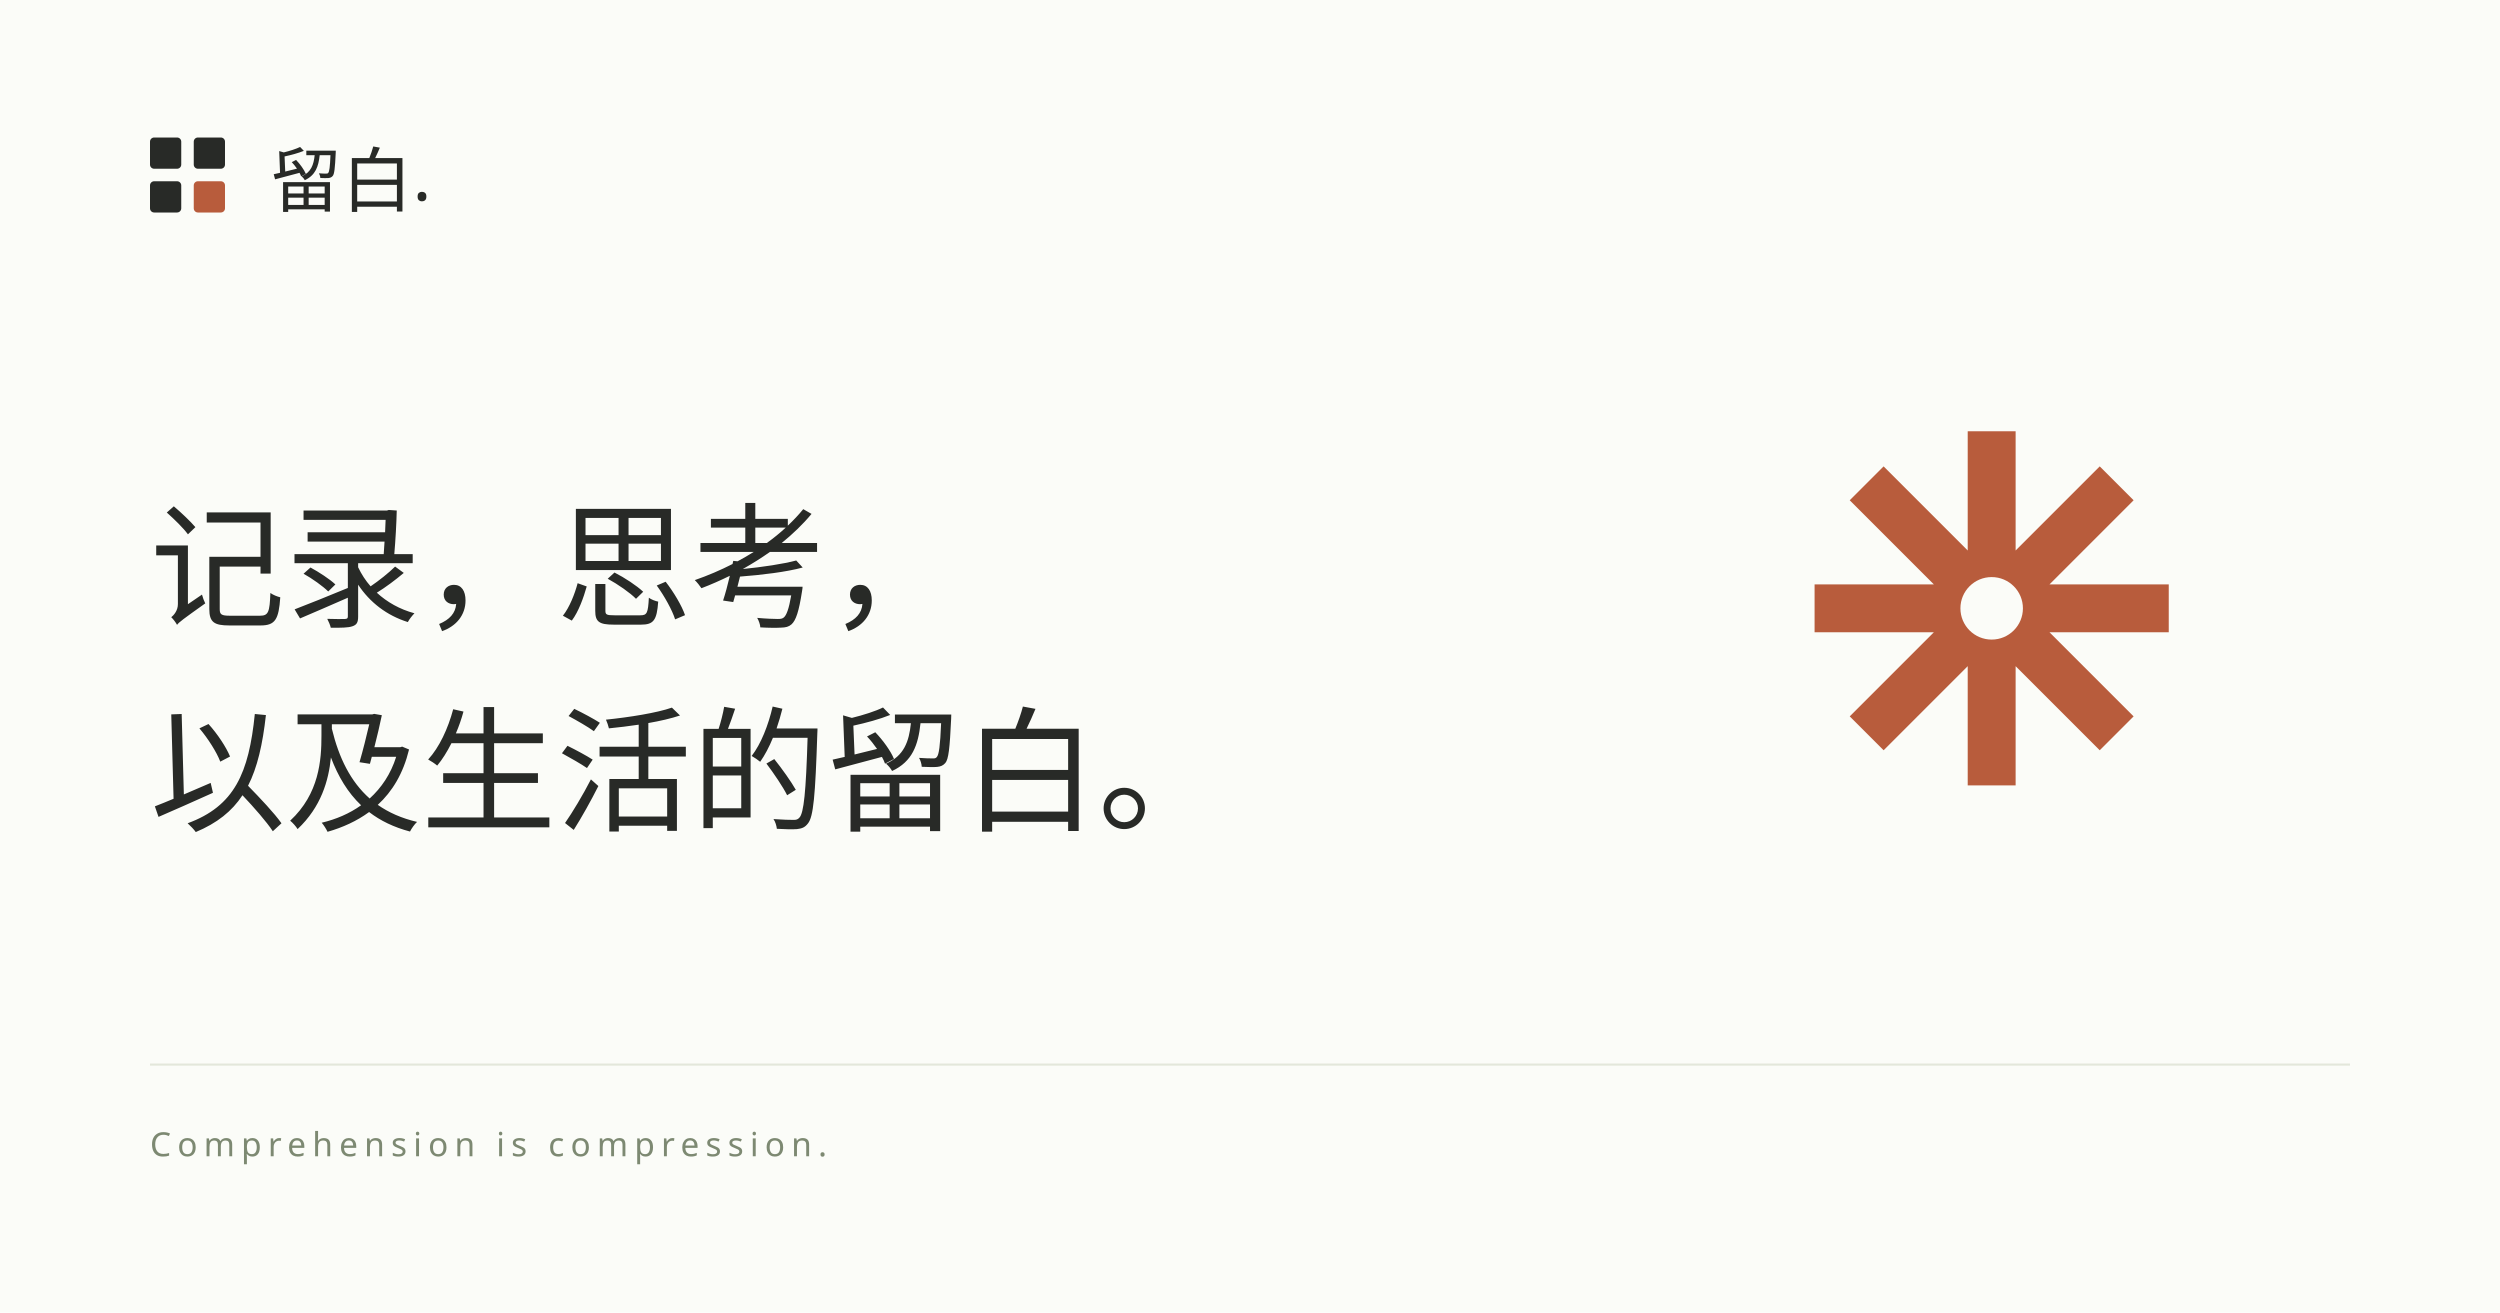
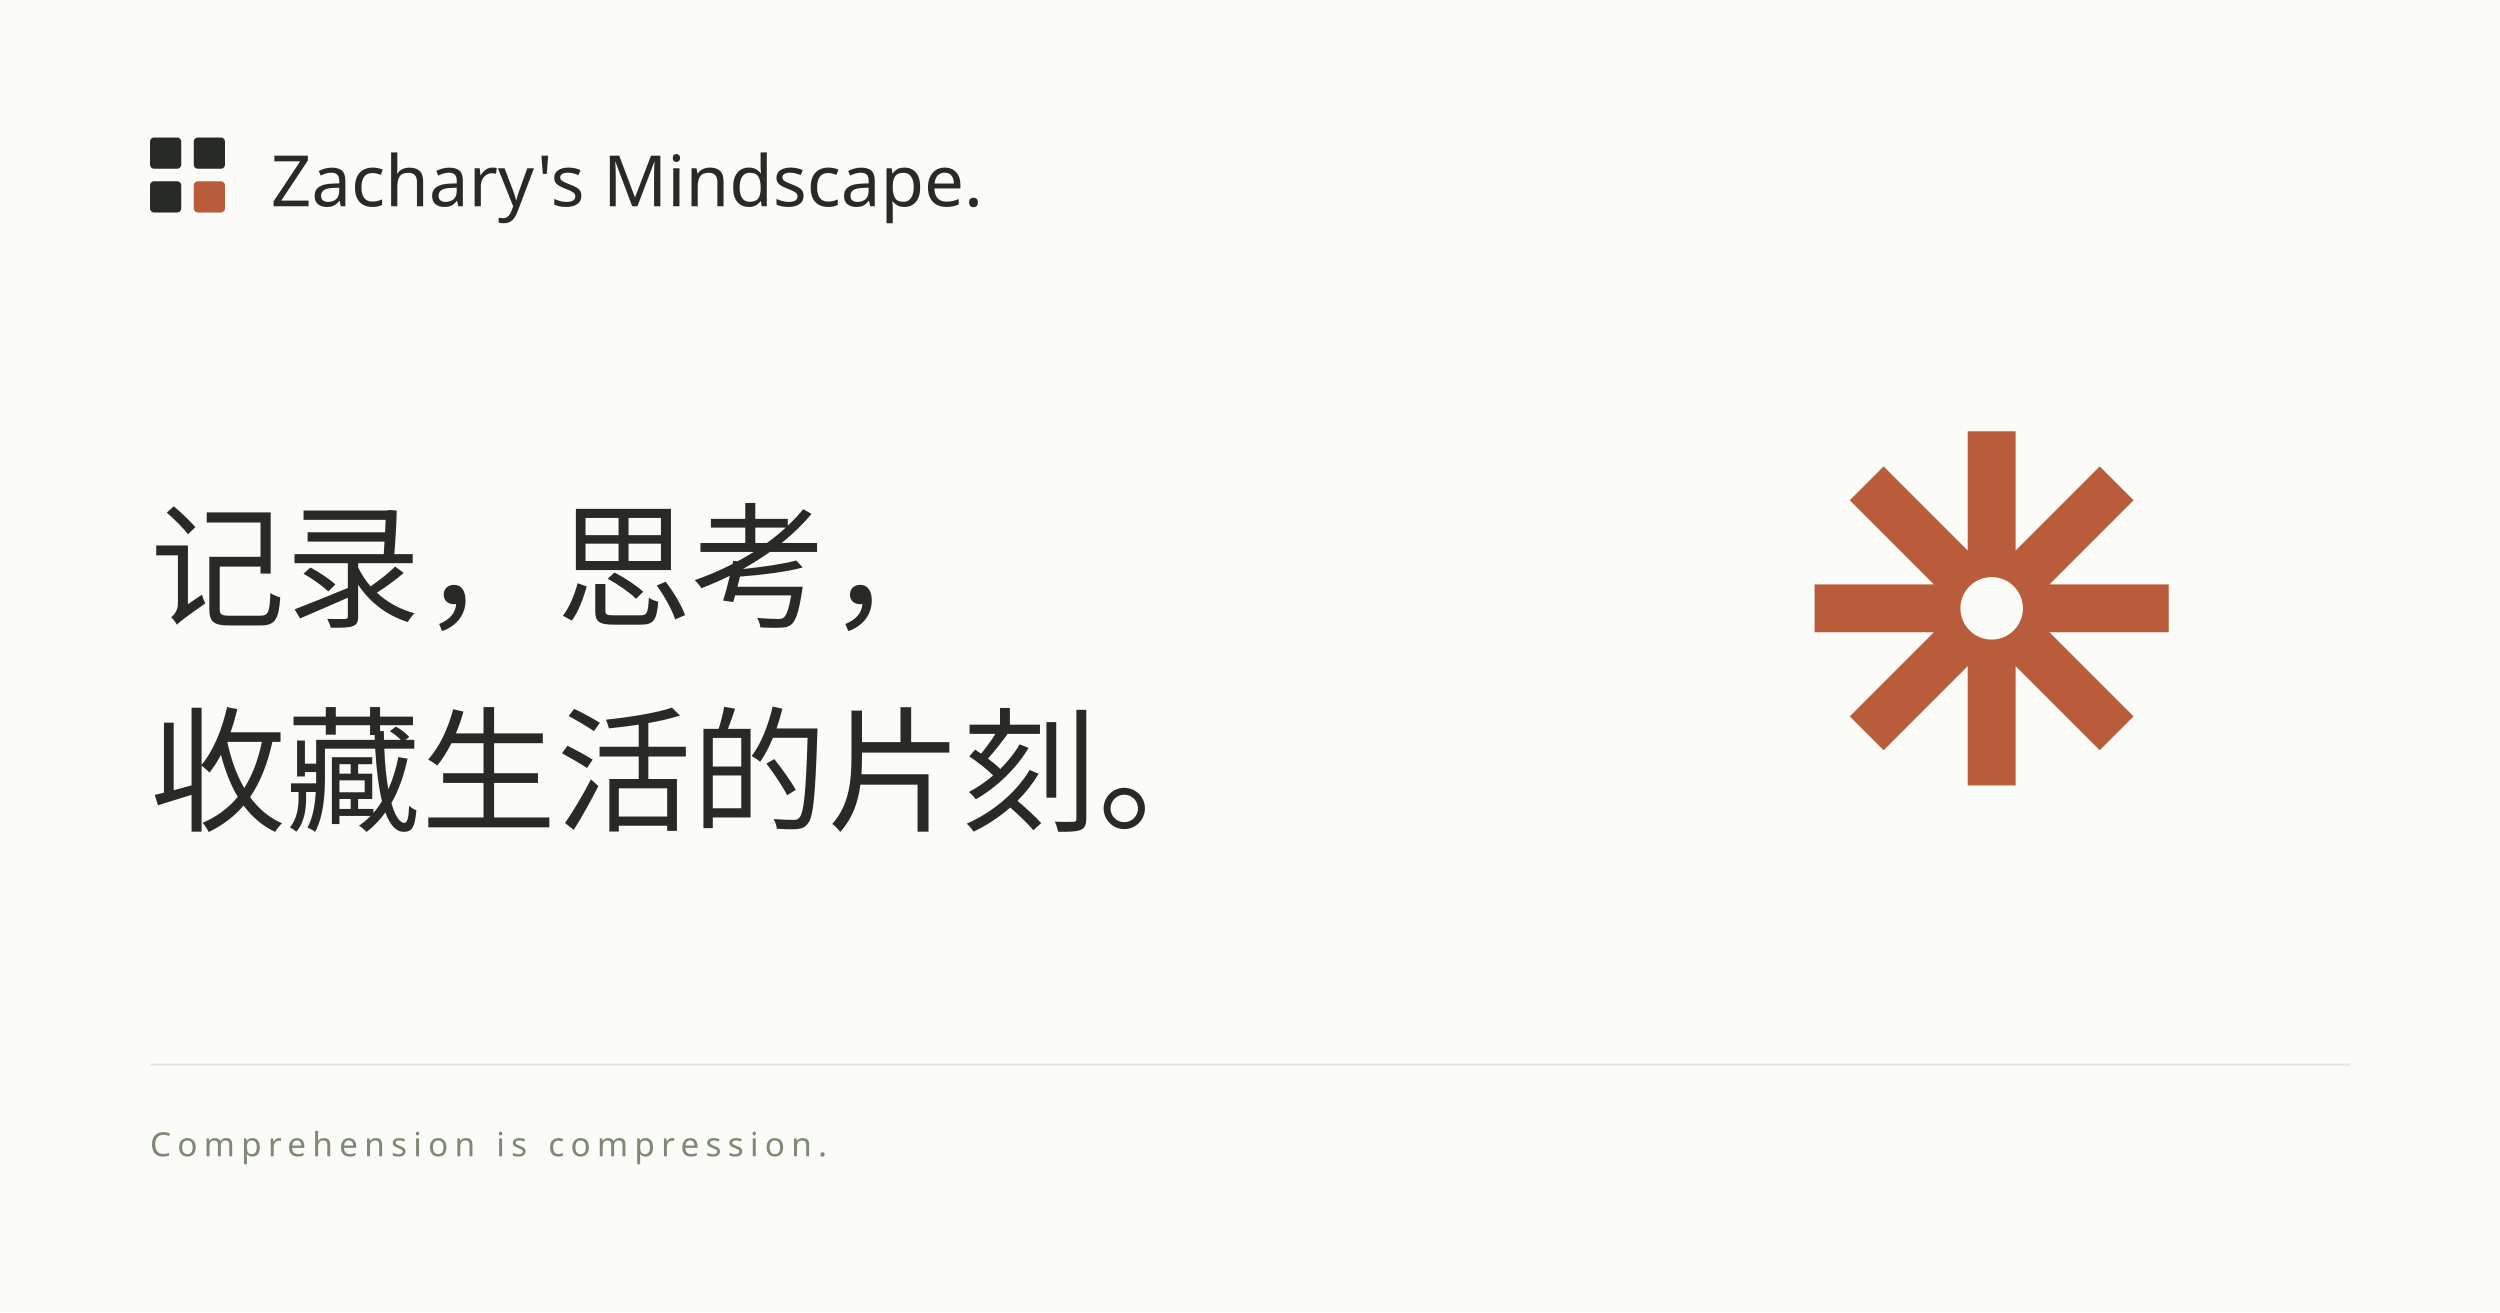
<svg xmlns="http://www.w3.org/2000/svg" width="1200" height="630" viewBox="0 0 1200 630">
  <rect width="1200" height="630" fill="#fbfcf8" />
  <rect x="72" y="66" width="15" height="15" rx="2" fill="#282a27" />
  <rect x="93" y="66" width="15" height="15" rx="2" fill="#282a27" />
  <rect x="72" y="87" width="15" height="15" rx="2" fill="#282a27" />
  <rect x="93" y="87" width="15" height="15" rx="2" fill="#b85c3c" />
-   <text x="130" y="99" font-family="PingFang SC,sans-serif" font-size="34" fill="#282a27">留白.</text>
+   <text x="130" y="99" font-family="PingFang SC,sans-serif" font-size="34" fill="#282a27">Zachary's Mindscape.</text>
  <text x="72" y="296" font-family="PingFang SC,sans-serif" font-size="65" fill="#282a27">记录，思考，</text>
-   <text x="72" y="394" font-family="PingFang SC,sans-serif" font-size="65" fill="#282a27">以及生活的留白。</text>
+   <text x="72" y="394" font-family="PingFang SC,sans-serif" font-size="65" fill="#282a27">收藏生活的片刻。</text>
  <path d="M956 207v170m-85-85h170m-145-60 120 120m-120 0 120-120" stroke="#b85c3c" stroke-width="23" />
  <circle cx="956" cy="292" r="15" fill="#fbfcf8" />
  <path d="M72 511h1056" stroke="#e3e7db" />
  <text x="72" y="555" font-family="sans-serif" font-size="16" letter-spacing="3" fill="#7d8972">Comprehension is compression.</text>
</svg>
